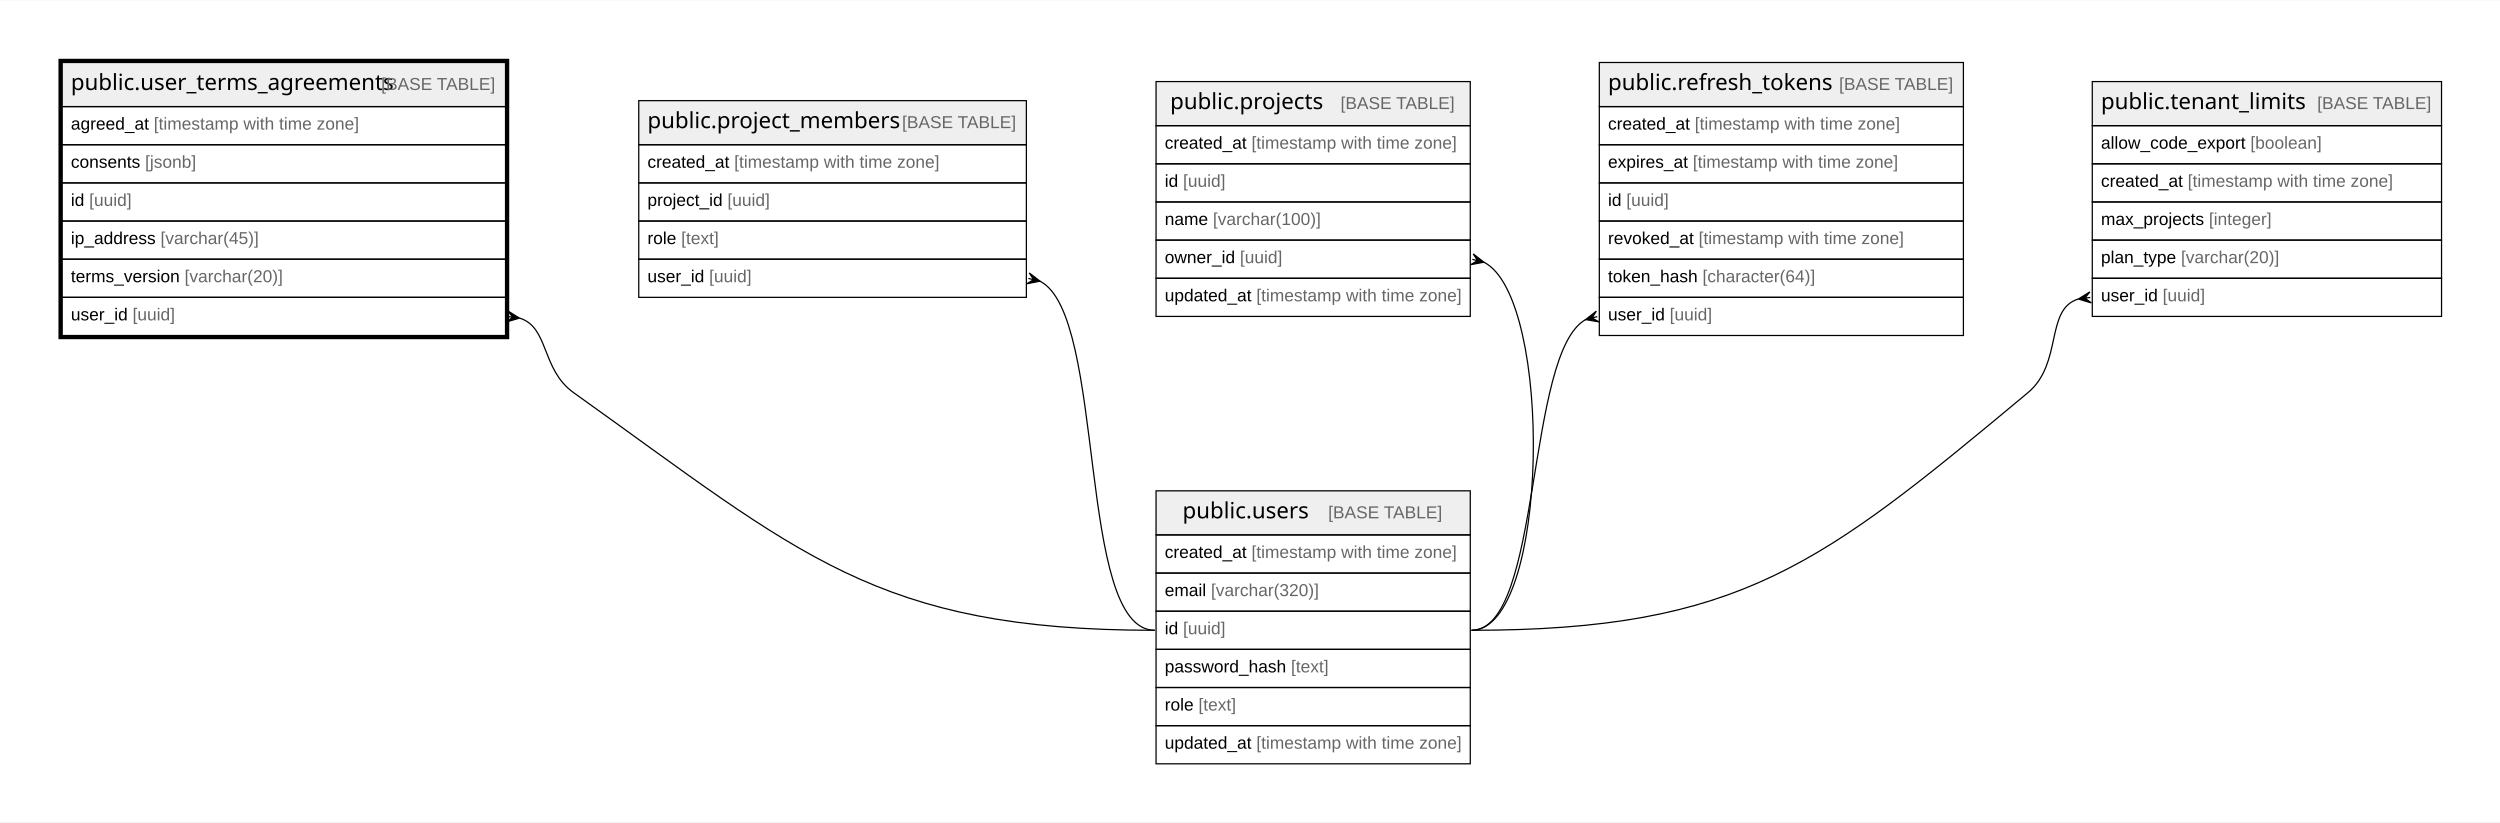
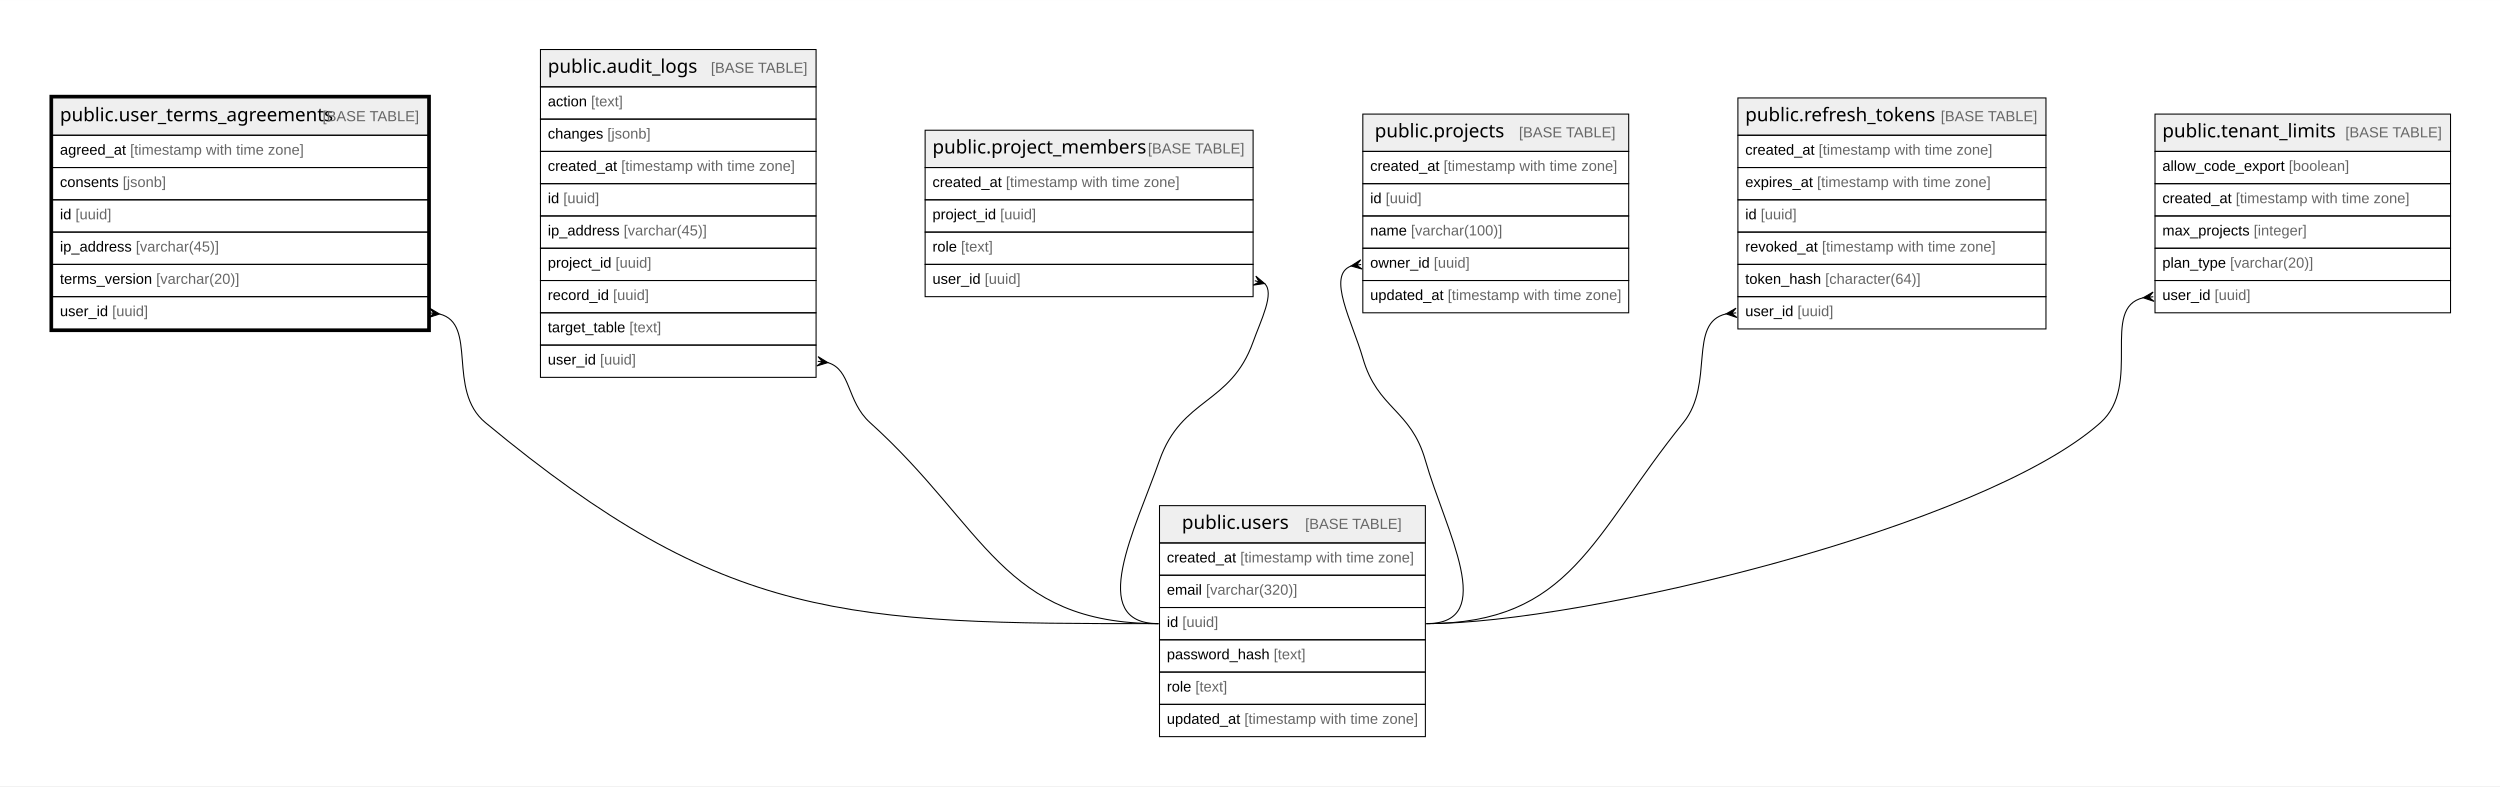
- <svg xmlns="http://www.w3.org/2000/svg" width="2018pt" height="664pt" viewBox="0.00 0.00 2018.34 663.60">
-   <g id="graph0" class="graph" transform="scale(1 1) rotate(0) translate(4 659.6)">
-     <polygon fill="white" stroke="none" points="-4,4 -4,-659.6 2014.34,-659.6 2014.34,4 -4,4" />
+ <svg xmlns="http://www.w3.org/2000/svg" width="2385pt" height="750pt" viewBox="0.00 0.00 2385.34 750.00">
+   <g id="graph0" class="graph" transform="scale(1 1) rotate(0) translate(4 746)">
+     <polygon fill="white" stroke="none" points="-4,4 -4,-746 2381.34,-746 2381.34,4 -4,4" />
    <g id="node1" class="node">
-       <polygon fill="#efefef" stroke="none" points="46.2,-573.8 46.2,-609.4 404.12,-609.4 404.12,-573.8 46.2,-573.8" />
-       <polygon fill="none" stroke="black" points="46.2,-573.8 46.2,-609.4 404.12,-609.4 404.12,-573.8 46.2,-573.8" />
-       <text text-anchor="start" x="53.2" y="-587.2" font-family="Arial Bold" font-size="18.00">public.user_terms_agreements</text>
-       <text text-anchor="start" x="272.63" y="-587.2" font-family="Arial" font-size="14.00">    </text>
-       <text text-anchor="start" x="303.74" y="-587.2" font-family="Arial" font-size="14.00" fill="#666666">[BASE TABLE]</text>
-       <polygon fill="none" stroke="black" points="46.2,-543 46.2,-573.8 404.12,-573.8 404.12,-543 46.2,-543" />
-       <text text-anchor="start" x="53.2" y="-555.2" font-family="Arial" font-size="14.00">agreed_at </text>
-       <text text-anchor="start" x="120.14" y="-555.2" font-family="Arial" font-size="14.00" fill="#666666">[timestamp with time zone]</text>
-       <polygon fill="none" stroke="black" points="46.2,-512.2 46.2,-543 404.12,-543 404.12,-512.2 46.2,-512.2" />
-       <text text-anchor="start" x="53.2" y="-524.4" font-family="Arial" font-size="14.00">consents </text>
-       <text text-anchor="start" x="113.12" y="-524.4" font-family="Arial" font-size="14.00" fill="#666666">[jsonb]</text>
-       <polygon fill="none" stroke="black" points="46.2,-481.4 46.2,-512.2 404.12,-512.2 404.12,-481.4 46.2,-481.4" />
-       <text text-anchor="start" x="53.2" y="-493.6" font-family="Arial" font-size="14.00">id </text>
-       <text text-anchor="start" x="67.99" y="-493.6" font-family="Arial" font-size="14.00" fill="#666666">[uuid]</text>
-       <polygon fill="none" stroke="black" points="46.2,-450.6 46.2,-481.4 404.12,-481.4 404.12,-450.6 46.2,-450.6" />
-       <text text-anchor="start" x="53.2" y="-462.8" font-family="Arial" font-size="14.00">ip_address </text>
-       <text text-anchor="start" x="125.58" y="-462.8" font-family="Arial" font-size="14.00" fill="#666666">[varchar(45)]</text>
-       <polygon fill="none" stroke="black" points="46.2,-419.8 46.2,-450.6 404.12,-450.6 404.12,-419.8 46.2,-419.8" />
-       <text text-anchor="start" x="53.2" y="-432" font-family="Arial" font-size="14.00">terms_version </text>
-       <text text-anchor="start" x="145.01" y="-432" font-family="Arial" font-size="14.00" fill="#666666">[varchar(20)]</text>
-       <polygon fill="none" stroke="black" points="46.2,-389 46.2,-419.8 404.12,-419.8 404.12,-389 46.2,-389" />
-       <text text-anchor="start" x="53.2" y="-401.2" font-family="Arial" font-size="14.00">user_id </text>
-       <text text-anchor="start" x="103.01" y="-401.2" font-family="Arial" font-size="14.00" fill="#666666">[uuid]</text>
-       <polygon fill="none" stroke="black" stroke-width="3" points="44.7,-387.5 44.7,-610.9 405.62,-610.9 405.62,-387.5 44.7,-387.5" />
+       <polygon fill="#efefef" stroke="none" points="46.2,-617 46.2,-652.6 404.12,-652.6 404.12,-617 46.2,-617" />
+       <polygon fill="none" stroke="black" points="46.2,-617 46.2,-652.6 404.12,-652.6 404.12,-617 46.2,-617" />
+       <text text-anchor="start" x="53.2" y="-630.4" font-family="Arial Bold" font-size="18.00">public.user_terms_agreements</text>
+       <text text-anchor="start" x="272.63" y="-630.4" font-family="Arial" font-size="14.00">    </text>
+       <text text-anchor="start" x="303.74" y="-630.4" font-family="Arial" font-size="14.00" fill="#666666">[BASE TABLE]</text>
+       <polygon fill="none" stroke="black" points="46.2,-586.2 46.2,-617 404.12,-617 404.12,-586.2 46.2,-586.2" />
+       <text text-anchor="start" x="53.2" y="-598.4" font-family="Arial" font-size="14.00">agreed_at </text>
+       <text text-anchor="start" x="120.14" y="-598.4" font-family="Arial" font-size="14.00" fill="#666666">[timestamp with time zone]</text>
+       <polygon fill="none" stroke="black" points="46.2,-555.4 46.2,-586.2 404.12,-586.2 404.12,-555.4 46.2,-555.4" />
+       <text text-anchor="start" x="53.2" y="-567.6" font-family="Arial" font-size="14.00">consents </text>
+       <text text-anchor="start" x="113.12" y="-567.6" font-family="Arial" font-size="14.00" fill="#666666">[jsonb]</text>
+       <polygon fill="none" stroke="black" points="46.2,-524.6 46.2,-555.4 404.12,-555.4 404.12,-524.6 46.2,-524.6" />
+       <text text-anchor="start" x="53.2" y="-536.8" font-family="Arial" font-size="14.00">id </text>
+       <text text-anchor="start" x="67.99" y="-536.8" font-family="Arial" font-size="14.00" fill="#666666">[uuid]</text>
+       <polygon fill="none" stroke="black" points="46.2,-493.8 46.2,-524.6 404.12,-524.6 404.12,-493.8 46.2,-493.8" />
+       <text text-anchor="start" x="53.2" y="-506" font-family="Arial" font-size="14.00">ip_address </text>
+       <text text-anchor="start" x="125.58" y="-506" font-family="Arial" font-size="14.00" fill="#666666">[varchar(45)]</text>
+       <polygon fill="none" stroke="black" points="46.2,-463 46.2,-493.8 404.12,-493.8 404.12,-463 46.2,-463" />
+       <text text-anchor="start" x="53.2" y="-475.2" font-family="Arial" font-size="14.00">terms_version </text>
+       <text text-anchor="start" x="145.01" y="-475.2" font-family="Arial" font-size="14.00" fill="#666666">[varchar(20)]</text>
+       <polygon fill="none" stroke="black" points="46.2,-432.2 46.2,-463 404.12,-463 404.12,-432.2 46.2,-432.2" />
+       <text text-anchor="start" x="53.2" y="-444.4" font-family="Arial" font-size="14.00">user_id </text>
+       <text text-anchor="start" x="103.01" y="-444.4" font-family="Arial" font-size="14.00" fill="#666666">[uuid]</text>
+       <polygon fill="none" stroke="black" stroke-width="3" points="44.7,-430.7 44.7,-654.1 405.62,-654.1 405.62,-430.7 44.7,-430.7" />
    </g>
    <g id="node2" class="node">
-       <polygon fill="#efefef" stroke="none" points="929.32,-228 929.32,-263.6 1183,-263.6 1183,-228 929.32,-228" />
-       <polygon fill="none" stroke="black" points="929.32,-228 929.32,-263.6 1183,-263.6 1183,-228 929.32,-228" />
-       <text text-anchor="start" x="950.67" y="-241.4" font-family="Arial Bold" font-size="18.00">public.users</text>
-       <text text-anchor="start" x="1037.16" y="-241.4" font-family="Arial" font-size="14.00">    </text>
-       <text text-anchor="start" x="1068.27" y="-241.4" font-family="Arial" font-size="14.00" fill="#666666">[BASE TABLE]</text>
-       <polygon fill="none" stroke="black" points="929.32,-197.2 929.32,-228 1183,-228 1183,-197.2 929.32,-197.2" />
-       <text text-anchor="start" x="936.32" y="-209.4" font-family="Arial" font-size="14.00">created_at </text>
-       <text text-anchor="start" x="1006.37" y="-209.4" font-family="Arial" font-size="14.00" fill="#666666">[timestamp with time zone]</text>
-       <polygon fill="none" stroke="black" points="929.32,-166.4 929.32,-197.2 1183,-197.2 1183,-166.4 929.32,-166.4" />
-       <text text-anchor="start" x="936.32" y="-178.6" font-family="Arial" font-size="14.00">email </text>
-       <text text-anchor="start" x="973.66" y="-178.6" font-family="Arial" font-size="14.00" fill="#666666">[varchar(320)]</text>
-       <polygon fill="none" stroke="black" points="929.32,-135.6 929.32,-166.4 1183,-166.4 1183,-135.6 929.32,-135.6" />
-       <text text-anchor="start" x="936.32" y="-147.8" font-family="Arial" font-size="14.00">id </text>
-       <text text-anchor="start" x="951.1" y="-147.8" font-family="Arial" font-size="14.00" fill="#666666">[uuid]</text>
-       <polygon fill="none" stroke="black" points="929.32,-104.8 929.32,-135.6 1183,-135.6 1183,-104.8 929.32,-104.8" />
-       <text text-anchor="start" x="936.32" y="-117" font-family="Arial" font-size="14.00">password_hash </text>
-       <text text-anchor="start" x="1038.27" y="-117" font-family="Arial" font-size="14.00" fill="#666666">[text]</text>
-       <polygon fill="none" stroke="black" points="929.32,-74 929.32,-104.8 1183,-104.8 1183,-74 929.32,-74" />
-       <text text-anchor="start" x="936.32" y="-86.2" font-family="Arial" font-size="14.00">role </text>
-       <text text-anchor="start" x="963.55" y="-86.2" font-family="Arial" font-size="14.00" fill="#666666">[text]</text>
-       <polygon fill="none" stroke="black" points="929.32,-43.2 929.32,-74 1183,-74 1183,-43.2 929.32,-43.2" />
-       <text text-anchor="start" x="936.32" y="-55.4" font-family="Arial" font-size="14.00">updated_at </text>
-       <text text-anchor="start" x="1010.28" y="-55.4" font-family="Arial" font-size="14.00" fill="#666666">[timestamp with time zone]</text>
+       <polygon fill="#efefef" stroke="none" points="1102.32,-228 1102.32,-263.6 1356,-263.6 1356,-228 1102.32,-228" />
+       <polygon fill="none" stroke="black" points="1102.32,-228 1102.32,-263.6 1356,-263.6 1356,-228 1102.32,-228" />
+       <text text-anchor="start" x="1123.67" y="-241.4" font-family="Arial Bold" font-size="18.00">public.users</text>
+       <text text-anchor="start" x="1210.16" y="-241.4" font-family="Arial" font-size="14.00">    </text>
+       <text text-anchor="start" x="1241.27" y="-241.4" font-family="Arial" font-size="14.00" fill="#666666">[BASE TABLE]</text>
+       <polygon fill="none" stroke="black" points="1102.32,-197.2 1102.32,-228 1356,-228 1356,-197.2 1102.32,-197.2" />
+       <text text-anchor="start" x="1109.32" y="-209.4" font-family="Arial" font-size="14.00">created_at </text>
+       <text text-anchor="start" x="1179.37" y="-209.4" font-family="Arial" font-size="14.00" fill="#666666">[timestamp with time zone]</text>
+       <polygon fill="none" stroke="black" points="1102.32,-166.4 1102.32,-197.2 1356,-197.2 1356,-166.4 1102.32,-166.4" />
+       <text text-anchor="start" x="1109.32" y="-178.6" font-family="Arial" font-size="14.00">email </text>
+       <text text-anchor="start" x="1146.66" y="-178.6" font-family="Arial" font-size="14.00" fill="#666666">[varchar(320)]</text>
+       <polygon fill="none" stroke="black" points="1102.32,-135.6 1102.32,-166.4 1356,-166.4 1356,-135.6 1102.32,-135.6" />
+       <text text-anchor="start" x="1109.32" y="-147.8" font-family="Arial" font-size="14.00">id </text>
+       <text text-anchor="start" x="1124.1" y="-147.8" font-family="Arial" font-size="14.00" fill="#666666">[uuid]</text>
+       <polygon fill="none" stroke="black" points="1102.32,-104.8 1102.32,-135.6 1356,-135.6 1356,-104.8 1102.32,-104.8" />
+       <text text-anchor="start" x="1109.32" y="-117" font-family="Arial" font-size="14.00">password_hash </text>
+       <text text-anchor="start" x="1211.27" y="-117" font-family="Arial" font-size="14.00" fill="#666666">[text]</text>
+       <polygon fill="none" stroke="black" points="1102.32,-74 1102.32,-104.8 1356,-104.8 1356,-74 1102.32,-74" />
+       <text text-anchor="start" x="1109.32" y="-86.2" font-family="Arial" font-size="14.00">role </text>
+       <text text-anchor="start" x="1136.55" y="-86.2" font-family="Arial" font-size="14.00" fill="#666666">[text]</text>
+       <polygon fill="none" stroke="black" points="1102.32,-43.2 1102.32,-74 1356,-74 1356,-43.2 1102.32,-43.2" />
+       <text text-anchor="start" x="1109.32" y="-55.4" font-family="Arial" font-size="14.00">updated_at </text>
+       <text text-anchor="start" x="1183.28" y="-55.4" font-family="Arial" font-size="14.00" fill="#666666">[timestamp with time zone]</text>
    </g>
    <g id="edge1" class="edge">
-       <path fill="none" stroke="black" d="M415.45,-403.03C439.4,-395.78 432.75,-361.63 459.16,-342.8 642.58,-212.03 703.05,-151 928.32,-151" />
-       <polygon fill="black" stroke="black" points="415.36,-403.04 404.86,-399.9 410.07,-403.74 405.78,-404.31 405.78,-404.31 405.78,-404.31 410.07,-403.74 406.04,-408.82 415.36,-403.04" />
+       <path fill="none" stroke="black" d="M415.35,-446.47C452.21,-437.22 421.82,-373.77 459.16,-342.8 688.41,-152.63 803.46,-151 1101.32,-151" />
+       <polygon fill="black" stroke="black" points="415.39,-446.46 404.95,-443.09 410.09,-447.05 405.78,-447.53 405.78,-447.53 405.78,-447.53 410.09,-447.05 405.95,-452.04 415.39,-446.46" />
    </g>
    <g id="node3" class="node">
-       <polygon fill="#efefef" stroke="none" points="511.69,-543 511.69,-578.6 824.63,-578.6 824.63,-543 511.69,-543" />
-       <polygon fill="none" stroke="black" points="511.69,-543 511.69,-578.6 824.63,-578.6 824.63,-543 511.69,-543" />
-       <text text-anchor="start" x="518.69" y="-556.4" font-family="Arial Bold" font-size="18.00">public.project_members</text>
-       <text text-anchor="start" x="693.14" y="-556.4" font-family="Arial" font-size="14.00">    </text>
-       <text text-anchor="start" x="724.25" y="-556.4" font-family="Arial" font-size="14.00" fill="#666666">[BASE TABLE]</text>
-       <polygon fill="none" stroke="black" points="511.69,-512.2 511.69,-543 824.63,-543 824.63,-512.2 511.69,-512.2" />
-       <text text-anchor="start" x="518.69" y="-524.4" font-family="Arial" font-size="14.00">created_at </text>
-       <text text-anchor="start" x="588.74" y="-524.4" font-family="Arial" font-size="14.00" fill="#666666">[timestamp with time zone]</text>
-       <polygon fill="none" stroke="black" points="511.69,-481.4 511.69,-512.2 824.63,-512.2 824.63,-481.4 511.69,-481.4" />
-       <text text-anchor="start" x="518.69" y="-493.6" font-family="Arial" font-size="14.00">project_id </text>
-       <text text-anchor="start" x="583.28" y="-493.6" font-family="Arial" font-size="14.00" fill="#666666">[uuid]</text>
-       <polygon fill="none" stroke="black" points="511.69,-450.6 511.69,-481.4 824.63,-481.4 824.63,-450.6 511.69,-450.6" />
-       <text text-anchor="start" x="518.69" y="-462.8" font-family="Arial" font-size="14.00">role </text>
-       <text text-anchor="start" x="545.93" y="-462.8" font-family="Arial" font-size="14.00" fill="#666666">[text]</text>
-       <polygon fill="none" stroke="black" points="511.69,-419.8 511.69,-450.6 824.63,-450.6 824.63,-419.8 511.69,-419.8" />
-       <text text-anchor="start" x="518.69" y="-432" font-family="Arial" font-size="14.00">user_id </text>
-       <text text-anchor="start" x="568.5" y="-432" font-family="Arial" font-size="14.00" fill="#666666">[uuid]</text>
+       <polygon fill="#efefef" stroke="none" points="511.67,-663.2 511.67,-698.8 774.65,-698.8 774.65,-663.2 511.67,-663.2" />
+       <polygon fill="none" stroke="black" points="511.67,-663.2 511.67,-698.8 774.65,-698.8 774.65,-663.2 511.67,-663.2" />
+       <text text-anchor="start" x="518.67" y="-676.6" font-family="Arial Bold" font-size="18.00">public.audit_logs</text>
+       <text text-anchor="start" x="643.16" y="-676.6" font-family="Arial" font-size="14.00">    </text>
+       <text text-anchor="start" x="674.28" y="-676.6" font-family="Arial" font-size="14.00" fill="#666666">[BASE TABLE]</text>
+       <polygon fill="none" stroke="black" points="511.67,-632.4 511.67,-663.2 774.65,-663.2 774.65,-632.4 511.67,-632.4" />
+       <text text-anchor="start" x="518.67" y="-644.6" font-family="Arial" font-size="14.00">action </text>
+       <text text-anchor="start" x="559.92" y="-644.6" font-family="Arial" font-size="14.00" fill="#666666">[text]</text>
+       <polygon fill="none" stroke="black" points="511.67,-601.6 511.67,-632.4 774.65,-632.4 774.65,-601.6 511.67,-601.6" />
+       <text text-anchor="start" x="518.67" y="-613.8" font-family="Arial" font-size="14.00">changes </text>
+       <text text-anchor="start" x="575.49" y="-613.8" font-family="Arial" font-size="14.00" fill="#666666">[jsonb]</text>
+       <polygon fill="none" stroke="black" points="511.67,-570.8 511.67,-601.6 774.65,-601.6 774.65,-570.8 511.67,-570.8" />
+       <text text-anchor="start" x="518.67" y="-583" font-family="Arial" font-size="14.00">created_at </text>
+       <text text-anchor="start" x="588.72" y="-583" font-family="Arial" font-size="14.00" fill="#666666">[timestamp with time zone]</text>
+       <polygon fill="none" stroke="black" points="511.67,-540 511.67,-570.8 774.65,-570.8 774.65,-540 511.67,-540" />
+       <text text-anchor="start" x="518.67" y="-552.2" font-family="Arial" font-size="14.00">id </text>
+       <text text-anchor="start" x="533.46" y="-552.2" font-family="Arial" font-size="14.00" fill="#666666">[uuid]</text>
+       <polygon fill="none" stroke="black" points="511.67,-509.2 511.67,-540 774.65,-540 774.65,-509.2 511.67,-509.2" />
+       <text text-anchor="start" x="518.67" y="-521.4" font-family="Arial" font-size="14.00">ip_address </text>
+       <text text-anchor="start" x="591.05" y="-521.4" font-family="Arial" font-size="14.00" fill="#666666">[varchar(45)]</text>
+       <polygon fill="none" stroke="black" points="511.67,-478.4 511.67,-509.2 774.65,-509.2 774.65,-478.4 511.67,-478.4" />
+       <text text-anchor="start" x="518.67" y="-490.6" font-family="Arial" font-size="14.00">project_id </text>
+       <text text-anchor="start" x="583.26" y="-490.6" font-family="Arial" font-size="14.00" fill="#666666">[uuid]</text>
+       <polygon fill="none" stroke="black" points="511.67,-447.6 511.67,-478.4 774.65,-478.4 774.65,-447.6 511.67,-447.6" />
+       <text text-anchor="start" x="518.67" y="-459.8" font-family="Arial" font-size="14.00">record_id </text>
+       <text text-anchor="start" x="580.92" y="-459.8" font-family="Arial" font-size="14.00" fill="#666666">[uuid]</text>
+       <polygon fill="none" stroke="black" points="511.67,-416.8 511.67,-447.6 774.65,-447.6 774.65,-416.8 511.67,-416.8" />
+       <text text-anchor="start" x="518.67" y="-429" font-family="Arial" font-size="14.00">target_table </text>
+       <text text-anchor="start" x="596.5" y="-429" font-family="Arial" font-size="14.00" fill="#666666">[text]</text>
+       <polygon fill="none" stroke="black" points="511.67,-386 511.67,-416.8 774.65,-416.8 774.65,-386 511.67,-386" />
+       <text text-anchor="start" x="518.67" y="-398.2" font-family="Arial" font-size="14.00">user_id </text>
+       <text text-anchor="start" x="568.48" y="-398.2" font-family="Arial" font-size="14.00" fill="#666666">[uuid]</text>
    </g>
    <g id="edge2" class="edge">
-       <path fill="none" stroke="black" d="M835.45,-432.91C889.72,-406.02 864.71,-151 928.32,-151" />
-       <polygon fill="black" stroke="black" points="835.69,-432.86 824.93,-430.74 830.5,-434.07 826.28,-435.05 826.28,-435.05 826.28,-435.05 830.5,-434.07 826.97,-439.51 835.69,-432.86" />
+       <path fill="none" stroke="black" d="M785.76,-400.1C808.35,-393.5 803.52,-363.22 826.16,-342.8 936.84,-242.94 952.25,-151 1101.32,-151" />
+       <polygon fill="black" stroke="black" points="785.9,-400.08 775.41,-396.89 780.61,-400.76 776.31,-401.31 776.31,-401.31 776.31,-401.31 780.61,-400.76 776.55,-405.82 785.9,-400.08" />
    </g>
    <g id="node4" class="node">
-       <polygon fill="#efefef" stroke="none" points="929.32,-558.4 929.32,-594 1183,-594 1183,-558.4 929.32,-558.4" />
-       <polygon fill="none" stroke="black" points="929.32,-558.4 929.32,-594 1183,-594 1183,-558.4 929.32,-558.4" />
-       <text text-anchor="start" x="940.68" y="-571.8" font-family="Arial Bold" font-size="18.00">public.projects</text>
-       <text text-anchor="start" x="1047.15" y="-571.8" font-family="Arial" font-size="14.00">    </text>
-       <text text-anchor="start" x="1078.27" y="-571.8" font-family="Arial" font-size="14.00" fill="#666666">[BASE TABLE]</text>
-       <polygon fill="none" stroke="black" points="929.32,-527.6 929.32,-558.4 1183,-558.4 1183,-527.6 929.32,-527.6" />
-       <text text-anchor="start" x="936.32" y="-539.8" font-family="Arial" font-size="14.00">created_at </text>
-       <text text-anchor="start" x="1006.37" y="-539.8" font-family="Arial" font-size="14.00" fill="#666666">[timestamp with time zone]</text>
-       <polygon fill="none" stroke="black" points="929.32,-496.8 929.32,-527.6 1183,-527.6 1183,-496.8 929.32,-496.8" />
-       <text text-anchor="start" x="936.32" y="-509" font-family="Arial" font-size="14.00">id </text>
-       <text text-anchor="start" x="951.1" y="-509" font-family="Arial" font-size="14.00" fill="#666666">[uuid]</text>
-       <polygon fill="none" stroke="black" points="929.32,-466 929.32,-496.8 1183,-496.8 1183,-466 929.32,-466" />
-       <text text-anchor="start" x="936.32" y="-478.2" font-family="Arial" font-size="14.00">name </text>
-       <text text-anchor="start" x="975.23" y="-478.2" font-family="Arial" font-size="14.00" fill="#666666">[varchar(100)]</text>
-       <polygon fill="none" stroke="black" points="929.32,-435.2 929.32,-466 1183,-466 1183,-435.2 929.32,-435.2" />
-       <text text-anchor="start" x="936.32" y="-447.4" font-family="Arial" font-size="14.00">owner_id </text>
-       <text text-anchor="start" x="997.02" y="-447.4" font-family="Arial" font-size="14.00" fill="#666666">[uuid]</text>
-       <polygon fill="none" stroke="black" points="929.32,-404.4 929.32,-435.2 1183,-435.2 1183,-404.4 929.32,-404.4" />
-       <text text-anchor="start" x="936.32" y="-416.6" font-family="Arial" font-size="14.00">updated_at </text>
-       <text text-anchor="start" x="1010.28" y="-416.6" font-family="Arial" font-size="14.00" fill="#666666">[timestamp with time zone]</text>
+       <polygon fill="#efefef" stroke="none" points="878.69,-586.2 878.69,-621.8 1191.63,-621.8 1191.63,-586.2 878.69,-586.2" />
+       <polygon fill="none" stroke="black" points="878.69,-586.2 878.69,-621.8 1191.63,-621.8 1191.63,-586.2 878.69,-586.2" />
+       <text text-anchor="start" x="885.69" y="-599.6" font-family="Arial Bold" font-size="18.00">public.project_members</text>
+       <text text-anchor="start" x="1060.14" y="-599.6" font-family="Arial" font-size="14.00">    </text>
+       <text text-anchor="start" x="1091.25" y="-599.6" font-family="Arial" font-size="14.00" fill="#666666">[BASE TABLE]</text>
+       <polygon fill="none" stroke="black" points="878.69,-555.4 878.69,-586.2 1191.63,-586.2 1191.63,-555.4 878.69,-555.4" />
+       <text text-anchor="start" x="885.69" y="-567.6" font-family="Arial" font-size="14.00">created_at </text>
+       <text text-anchor="start" x="955.74" y="-567.6" font-family="Arial" font-size="14.00" fill="#666666">[timestamp with time zone]</text>
+       <polygon fill="none" stroke="black" points="878.69,-524.6 878.69,-555.4 1191.63,-555.4 1191.63,-524.6 878.69,-524.6" />
+       <text text-anchor="start" x="885.69" y="-536.8" font-family="Arial" font-size="14.00">project_id </text>
+       <text text-anchor="start" x="950.28" y="-536.8" font-family="Arial" font-size="14.00" fill="#666666">[uuid]</text>
+       <polygon fill="none" stroke="black" points="878.69,-493.8 878.69,-524.6 1191.63,-524.6 1191.63,-493.8 878.69,-493.8" />
+       <text text-anchor="start" x="885.69" y="-506" font-family="Arial" font-size="14.00">role </text>
+       <text text-anchor="start" x="912.93" y="-506" font-family="Arial" font-size="14.00" fill="#666666">[text]</text>
+       <polygon fill="none" stroke="black" points="878.69,-463 878.69,-493.8 1191.63,-493.8 1191.63,-463 878.69,-463" />
+       <text text-anchor="start" x="885.69" y="-475.2" font-family="Arial" font-size="14.00">user_id </text>
+       <text text-anchor="start" x="935.5" y="-475.2" font-family="Arial" font-size="14.00" fill="#666666">[uuid]</text>
    </g>
    <g id="edge3" class="edge">
-       <path fill="none" stroke="black" d="M1193.98,-448.19C1250.39,-419.83 1247.07,-151 1184,-151" />
-       <polygon fill="black" stroke="black" points="1194.04,-448.17 1183.27,-446.15 1188.86,-449.43 1184.65,-450.44 1184.65,-450.44 1184.65,-450.44 1188.86,-449.43 1185.38,-454.9 1194.04,-448.17" />
+       <path fill="none" stroke="black" d="M1202.4,-475.6C1212.67,-466.97 1198.88,-440.12 1191.63,-419.8 1170.1,-359.51 1123.52,-367.2 1102.32,-306.8 1079.38,-241.46 1032.07,-151 1101.32,-151" />
+       <polygon fill="black" stroke="black" points="1202.56,-475.56 1191.71,-473.98 1197.43,-477.02 1193.27,-478.22 1193.27,-478.22 1193.27,-478.22 1197.43,-477.02 1194.19,-482.63 1202.56,-475.56" />
    </g>
    <g id="node5" class="node">
-       <polygon fill="#efefef" stroke="none" points="1287.19,-573.8 1287.19,-609.4 1581.13,-609.4 1581.13,-573.8 1287.19,-573.8" />
-       <polygon fill="none" stroke="black" points="1287.19,-573.8 1287.19,-609.4 1581.13,-609.4 1581.13,-573.8 1287.19,-573.8" />
-       <text text-anchor="start" x="1294.19" y="-587.2" font-family="Arial Bold" font-size="18.00">public.refresh_tokens</text>
-       <text text-anchor="start" x="1449.64" y="-587.2" font-family="Arial" font-size="14.00">    </text>
-       <text text-anchor="start" x="1480.76" y="-587.2" font-family="Arial" font-size="14.00" fill="#666666">[BASE TABLE]</text>
-       <polygon fill="none" stroke="black" points="1287.19,-543 1287.19,-573.8 1581.13,-573.8 1581.13,-543 1287.19,-543" />
-       <text text-anchor="start" x="1294.19" y="-555.2" font-family="Arial" font-size="14.00">created_at </text>
-       <text text-anchor="start" x="1364.24" y="-555.2" font-family="Arial" font-size="14.00" fill="#666666">[timestamp with time zone]</text>
-       <polygon fill="none" stroke="black" points="1287.19,-512.2 1287.19,-543 1581.13,-543 1581.13,-512.2 1287.19,-512.2" />
-       <text text-anchor="start" x="1294.19" y="-524.4" font-family="Arial" font-size="14.00">expires_at </text>
-       <text text-anchor="start" x="1362.67" y="-524.4" font-family="Arial" font-size="14.00" fill="#666666">[timestamp with time zone]</text>
-       <polygon fill="none" stroke="black" points="1287.19,-481.4 1287.19,-512.2 1581.13,-512.2 1581.13,-481.4 1287.19,-481.4" />
-       <text text-anchor="start" x="1294.19" y="-493.6" font-family="Arial" font-size="14.00">id </text>
-       <text text-anchor="start" x="1308.97" y="-493.6" font-family="Arial" font-size="14.00" fill="#666666">[uuid]</text>
-       <polygon fill="none" stroke="black" points="1287.19,-450.6 1287.19,-481.4 1581.13,-481.4 1581.13,-450.6 1287.19,-450.6" />
-       <text text-anchor="start" x="1294.19" y="-462.8" font-family="Arial" font-size="14.00">revoked_at </text>
-       <text text-anchor="start" x="1367.35" y="-462.8" font-family="Arial" font-size="14.00" fill="#666666">[timestamp with time zone]</text>
-       <polygon fill="none" stroke="black" points="1287.19,-419.8 1287.19,-450.6 1581.13,-450.6 1581.13,-419.8 1287.19,-419.8" />
-       <text text-anchor="start" x="1294.19" y="-432" font-family="Arial" font-size="14.00">token_hash </text>
-       <text text-anchor="start" x="1370.47" y="-432" font-family="Arial" font-size="14.00" fill="#666666">[character(64)]</text>
-       <polygon fill="none" stroke="black" points="1287.19,-389 1287.19,-419.8 1581.13,-419.8 1581.13,-389 1287.19,-389" />
-       <text text-anchor="start" x="1294.19" y="-401.2" font-family="Arial" font-size="14.00">user_id </text>
-       <text text-anchor="start" x="1343.99" y="-401.2" font-family="Arial" font-size="14.00" fill="#666666">[uuid]</text>
+       <polygon fill="#efefef" stroke="none" points="1296.32,-601.6 1296.32,-637.2 1550,-637.2 1550,-601.6 1296.32,-601.6" />
+       <polygon fill="none" stroke="black" points="1296.32,-601.6 1296.32,-637.2 1550,-637.2 1550,-601.6 1296.32,-601.6" />
+       <text text-anchor="start" x="1307.68" y="-615" font-family="Arial Bold" font-size="18.00">public.projects</text>
+       <text text-anchor="start" x="1414.15" y="-615" font-family="Arial" font-size="14.00">    </text>
+       <text text-anchor="start" x="1445.27" y="-615" font-family="Arial" font-size="14.00" fill="#666666">[BASE TABLE]</text>
+       <polygon fill="none" stroke="black" points="1296.32,-570.8 1296.32,-601.6 1550,-601.6 1550,-570.8 1296.32,-570.8" />
+       <text text-anchor="start" x="1303.32" y="-583" font-family="Arial" font-size="14.00">created_at </text>
+       <text text-anchor="start" x="1373.37" y="-583" font-family="Arial" font-size="14.00" fill="#666666">[timestamp with time zone]</text>
+       <polygon fill="none" stroke="black" points="1296.32,-540 1296.32,-570.8 1550,-570.8 1550,-540 1296.32,-540" />
+       <text text-anchor="start" x="1303.32" y="-552.2" font-family="Arial" font-size="14.00">id </text>
+       <text text-anchor="start" x="1318.1" y="-552.2" font-family="Arial" font-size="14.00" fill="#666666">[uuid]</text>
+       <polygon fill="none" stroke="black" points="1296.32,-509.2 1296.32,-540 1550,-540 1550,-509.2 1296.32,-509.2" />
+       <text text-anchor="start" x="1303.32" y="-521.4" font-family="Arial" font-size="14.00">name </text>
+       <text text-anchor="start" x="1342.23" y="-521.4" font-family="Arial" font-size="14.00" fill="#666666">[varchar(100)]</text>
+       <polygon fill="none" stroke="black" points="1296.32,-478.4 1296.32,-509.2 1550,-509.2 1550,-478.4 1296.32,-478.4" />
+       <text text-anchor="start" x="1303.32" y="-490.6" font-family="Arial" font-size="14.00">owner_id </text>
+       <text text-anchor="start" x="1364.02" y="-490.6" font-family="Arial" font-size="14.00" fill="#666666">[uuid]</text>
+       <polygon fill="none" stroke="black" points="1296.32,-447.6 1296.32,-478.4 1550,-478.4 1550,-447.6 1296.32,-447.6" />
+       <text text-anchor="start" x="1303.32" y="-459.8" font-family="Arial" font-size="14.00">updated_at </text>
+       <text text-anchor="start" x="1377.28" y="-459.8" font-family="Arial" font-size="14.00" fill="#666666">[timestamp with time zone]</text>
    </g>
    <g id="edge4" class="edge">
-       <path fill="none" stroke="black" d="M1276.31,-401.89C1227.45,-375.57 1241.16,-151 1184,-151" />
-       <polygon fill="black" stroke="black" points="1276.17,-401.86 1284.76,-408.68 1281.34,-403.17 1285.54,-404.24 1285.54,-404.24 1285.54,-404.24 1281.34,-403.17 1286.97,-399.96 1276.17,-401.86" />
+       <path fill="none" stroke="black" d="M1285.27,-492.28C1261.43,-483.53 1286.45,-438.71 1296.32,-404.4 1310.37,-355.54 1342.06,-355.7 1356,-306.8 1374.98,-240.21 1426.25,-151 1357,-151" />
+       <polygon fill="black" stroke="black" points="1285.1,-492.26 1294.32,-498.2 1290.37,-493.05 1294.66,-493.7 1294.66,-493.7 1294.66,-493.7 1290.37,-493.05 1295.66,-489.3 1285.1,-492.26" />
    </g>
    <g id="node6" class="node">
-       <polygon fill="#efefef" stroke="none" points="1685.17,-558.4 1685.17,-594 1967.14,-594 1967.14,-558.4 1685.17,-558.4" />
-       <polygon fill="none" stroke="black" points="1685.17,-558.4 1685.17,-594 1967.14,-594 1967.14,-558.4 1685.17,-558.4" />
-       <text text-anchor="start" x="1692.17" y="-571.8" font-family="Arial Bold" font-size="18.00">public.tenant_limits</text>
-       <text text-anchor="start" x="1835.65" y="-571.8" font-family="Arial" font-size="14.00">    </text>
-       <text text-anchor="start" x="1866.77" y="-571.8" font-family="Arial" font-size="14.00" fill="#666666">[BASE TABLE]</text>
-       <polygon fill="none" stroke="black" points="1685.17,-527.6 1685.17,-558.4 1967.14,-558.4 1967.14,-527.6 1685.17,-527.6" />
-       <text text-anchor="start" x="1692.17" y="-539.8" font-family="Arial" font-size="14.00">allow_code_export </text>
-       <text text-anchor="start" x="1812.81" y="-539.8" font-family="Arial" font-size="14.00" fill="#666666">[boolean]</text>
-       <polygon fill="none" stroke="black" points="1685.17,-496.8 1685.17,-527.6 1967.14,-527.6 1967.14,-496.8 1685.17,-496.8" />
-       <text text-anchor="start" x="1692.17" y="-509" font-family="Arial" font-size="14.00">created_at </text>
-       <text text-anchor="start" x="1762.22" y="-509" font-family="Arial" font-size="14.00" fill="#666666">[timestamp with time zone]</text>
-       <polygon fill="none" stroke="black" points="1685.17,-466 1685.17,-496.8 1967.14,-496.8 1967.14,-466 1685.17,-466" />
-       <text text-anchor="start" x="1692.17" y="-478.2" font-family="Arial" font-size="14.00">max_projects </text>
-       <text text-anchor="start" x="1779.32" y="-478.2" font-family="Arial" font-size="14.00" fill="#666666">[integer]</text>
-       <polygon fill="none" stroke="black" points="1685.17,-435.2 1685.17,-466 1967.14,-466 1967.14,-435.2 1685.17,-435.2" />
-       <text text-anchor="start" x="1692.17" y="-447.4" font-family="Arial" font-size="14.00">plan_type </text>
-       <text text-anchor="start" x="1756.78" y="-447.4" font-family="Arial" font-size="14.00" fill="#666666">[varchar(20)]</text>
-       <polygon fill="none" stroke="black" points="1685.17,-404.4 1685.17,-435.2 1967.14,-435.2 1967.14,-404.4 1685.17,-404.4" />
-       <text text-anchor="start" x="1692.17" y="-416.6" font-family="Arial" font-size="14.00">user_id </text>
-       <text text-anchor="start" x="1741.98" y="-416.6" font-family="Arial" font-size="14.00" fill="#666666">[uuid]</text>
+       <polygon fill="#efefef" stroke="none" points="1654.19,-617 1654.19,-652.6 1948.13,-652.6 1948.13,-617 1654.19,-617" />
+       <polygon fill="none" stroke="black" points="1654.19,-617 1654.19,-652.6 1948.13,-652.6 1948.13,-617 1654.19,-617" />
+       <text text-anchor="start" x="1661.19" y="-630.4" font-family="Arial Bold" font-size="18.00">public.refresh_tokens</text>
+       <text text-anchor="start" x="1816.64" y="-630.4" font-family="Arial" font-size="14.00">    </text>
+       <text text-anchor="start" x="1847.76" y="-630.4" font-family="Arial" font-size="14.00" fill="#666666">[BASE TABLE]</text>
+       <polygon fill="none" stroke="black" points="1654.19,-586.2 1654.19,-617 1948.13,-617 1948.13,-586.2 1654.19,-586.2" />
+       <text text-anchor="start" x="1661.19" y="-598.4" font-family="Arial" font-size="14.00">created_at </text>
+       <text text-anchor="start" x="1731.24" y="-598.4" font-family="Arial" font-size="14.00" fill="#666666">[timestamp with time zone]</text>
+       <polygon fill="none" stroke="black" points="1654.19,-555.4 1654.19,-586.2 1948.13,-586.2 1948.13,-555.4 1654.19,-555.4" />
+       <text text-anchor="start" x="1661.19" y="-567.6" font-family="Arial" font-size="14.00">expires_at </text>
+       <text text-anchor="start" x="1729.67" y="-567.6" font-family="Arial" font-size="14.00" fill="#666666">[timestamp with time zone]</text>
+       <polygon fill="none" stroke="black" points="1654.19,-524.6 1654.19,-555.4 1948.13,-555.4 1948.13,-524.6 1654.19,-524.6" />
+       <text text-anchor="start" x="1661.19" y="-536.8" font-family="Arial" font-size="14.00">id </text>
+       <text text-anchor="start" x="1675.97" y="-536.8" font-family="Arial" font-size="14.00" fill="#666666">[uuid]</text>
+       <polygon fill="none" stroke="black" points="1654.19,-493.8 1654.19,-524.6 1948.13,-524.6 1948.13,-493.8 1654.19,-493.8" />
+       <text text-anchor="start" x="1661.19" y="-506" font-family="Arial" font-size="14.00">revoked_at </text>
+       <text text-anchor="start" x="1734.35" y="-506" font-family="Arial" font-size="14.00" fill="#666666">[timestamp with time zone]</text>
+       <polygon fill="none" stroke="black" points="1654.19,-463 1654.19,-493.8 1948.13,-493.8 1948.13,-463 1654.19,-463" />
+       <text text-anchor="start" x="1661.19" y="-475.2" font-family="Arial" font-size="14.00">token_hash </text>
+       <text text-anchor="start" x="1737.47" y="-475.2" font-family="Arial" font-size="14.00" fill="#666666">[character(64)]</text>
+       <polygon fill="none" stroke="black" points="1654.19,-432.2 1654.19,-463 1948.13,-463 1948.13,-432.2 1654.19,-432.2" />
+       <text text-anchor="start" x="1661.19" y="-444.4" font-family="Arial" font-size="14.00">user_id </text>
+       <text text-anchor="start" x="1710.99" y="-444.4" font-family="Arial" font-size="14.00" fill="#666666">[uuid]</text>
    </g>
    <g id="edge5" class="edge">
-       <path fill="none" stroke="black" d="M1673.83,-418.42C1646.83,-410.13 1661.62,-366.51 1633.16,-342.8 1466.39,-203.86 1401.06,-151 1184,-151" />
-       <polygon fill="black" stroke="black" points="1673.93,-418.43 1683.25,-424.22 1679.22,-419.14 1683.51,-419.71 1683.51,-419.71 1683.51,-419.71 1679.22,-419.14 1684.44,-415.3 1673.93,-418.43" />
+       <path fill="none" stroke="black" d="M1643,-446.57C1605.97,-438.16 1632.32,-380.09 1602.16,-342.8 1515.17,-235.23 1495.34,-151 1357,-151" />
+       <polygon fill="black" stroke="black" points="1642.91,-446.56 1652.4,-452.04 1648.21,-447.1 1652.52,-447.53 1652.52,-447.53 1652.52,-447.53 1648.21,-447.1 1653.31,-443.09 1642.91,-446.56" />
+     </g>
+     <g id="node7" class="node">
+       <polygon fill="#efefef" stroke="none" points="2052.17,-601.6 2052.17,-637.2 2334.14,-637.2 2334.14,-601.6 2052.17,-601.6" />
+       <polygon fill="none" stroke="black" points="2052.17,-601.6 2052.17,-637.2 2334.14,-637.2 2334.14,-601.6 2052.17,-601.6" />
+       <text text-anchor="start" x="2059.17" y="-615" font-family="Arial Bold" font-size="18.00">public.tenant_limits</text>
+       <text text-anchor="start" x="2202.65" y="-615" font-family="Arial" font-size="14.00">    </text>
+       <text text-anchor="start" x="2233.77" y="-615" font-family="Arial" font-size="14.00" fill="#666666">[BASE TABLE]</text>
+       <polygon fill="none" stroke="black" points="2052.17,-570.8 2052.17,-601.6 2334.14,-601.6 2334.14,-570.8 2052.17,-570.8" />
+       <text text-anchor="start" x="2059.17" y="-583" font-family="Arial" font-size="14.00">allow_code_export </text>
+       <text text-anchor="start" x="2179.81" y="-583" font-family="Arial" font-size="14.00" fill="#666666">[boolean]</text>
+       <polygon fill="none" stroke="black" points="2052.17,-540 2052.17,-570.8 2334.14,-570.8 2334.14,-540 2052.17,-540" />
+       <text text-anchor="start" x="2059.17" y="-552.2" font-family="Arial" font-size="14.00">created_at </text>
+       <text text-anchor="start" x="2129.22" y="-552.2" font-family="Arial" font-size="14.00" fill="#666666">[timestamp with time zone]</text>
+       <polygon fill="none" stroke="black" points="2052.17,-509.2 2052.17,-540 2334.14,-540 2334.14,-509.2 2052.17,-509.2" />
+       <text text-anchor="start" x="2059.17" y="-521.4" font-family="Arial" font-size="14.00">max_projects </text>
+       <text text-anchor="start" x="2146.32" y="-521.4" font-family="Arial" font-size="14.00" fill="#666666">[integer]</text>
+       <polygon fill="none" stroke="black" points="2052.17,-478.4 2052.17,-509.2 2334.14,-509.2 2334.14,-478.4 2052.17,-478.4" />
+       <text text-anchor="start" x="2059.17" y="-490.6" font-family="Arial" font-size="14.00">plan_type </text>
+       <text text-anchor="start" x="2123.78" y="-490.6" font-family="Arial" font-size="14.00" fill="#666666">[varchar(20)]</text>
+       <polygon fill="none" stroke="black" points="2052.17,-447.6 2052.17,-478.4 2334.14,-478.4 2334.14,-447.6 2052.17,-447.6" />
+       <text text-anchor="start" x="2059.17" y="-459.8" font-family="Arial" font-size="14.00">user_id </text>
+       <text text-anchor="start" x="2108.98" y="-459.8" font-family="Arial" font-size="14.00" fill="#666666">[uuid]</text>
+     </g>
+     <g id="edge6" class="edge">
+       <path fill="none" stroke="black" d="M2040.99,-461.96C1999.4,-452.36 2040.55,-378.92 2000.16,-342.8 1888.98,-243.38 1506.14,-151 1357,-151" />
+       <polygon fill="black" stroke="black" points="2040.89,-461.95 2050.38,-467.44 2046.2,-462.49 2050.51,-462.93 2050.51,-462.93 2050.51,-462.93 2046.2,-462.49 2051.3,-458.49 2040.89,-461.95" />
    </g>
  </g>
</svg>
